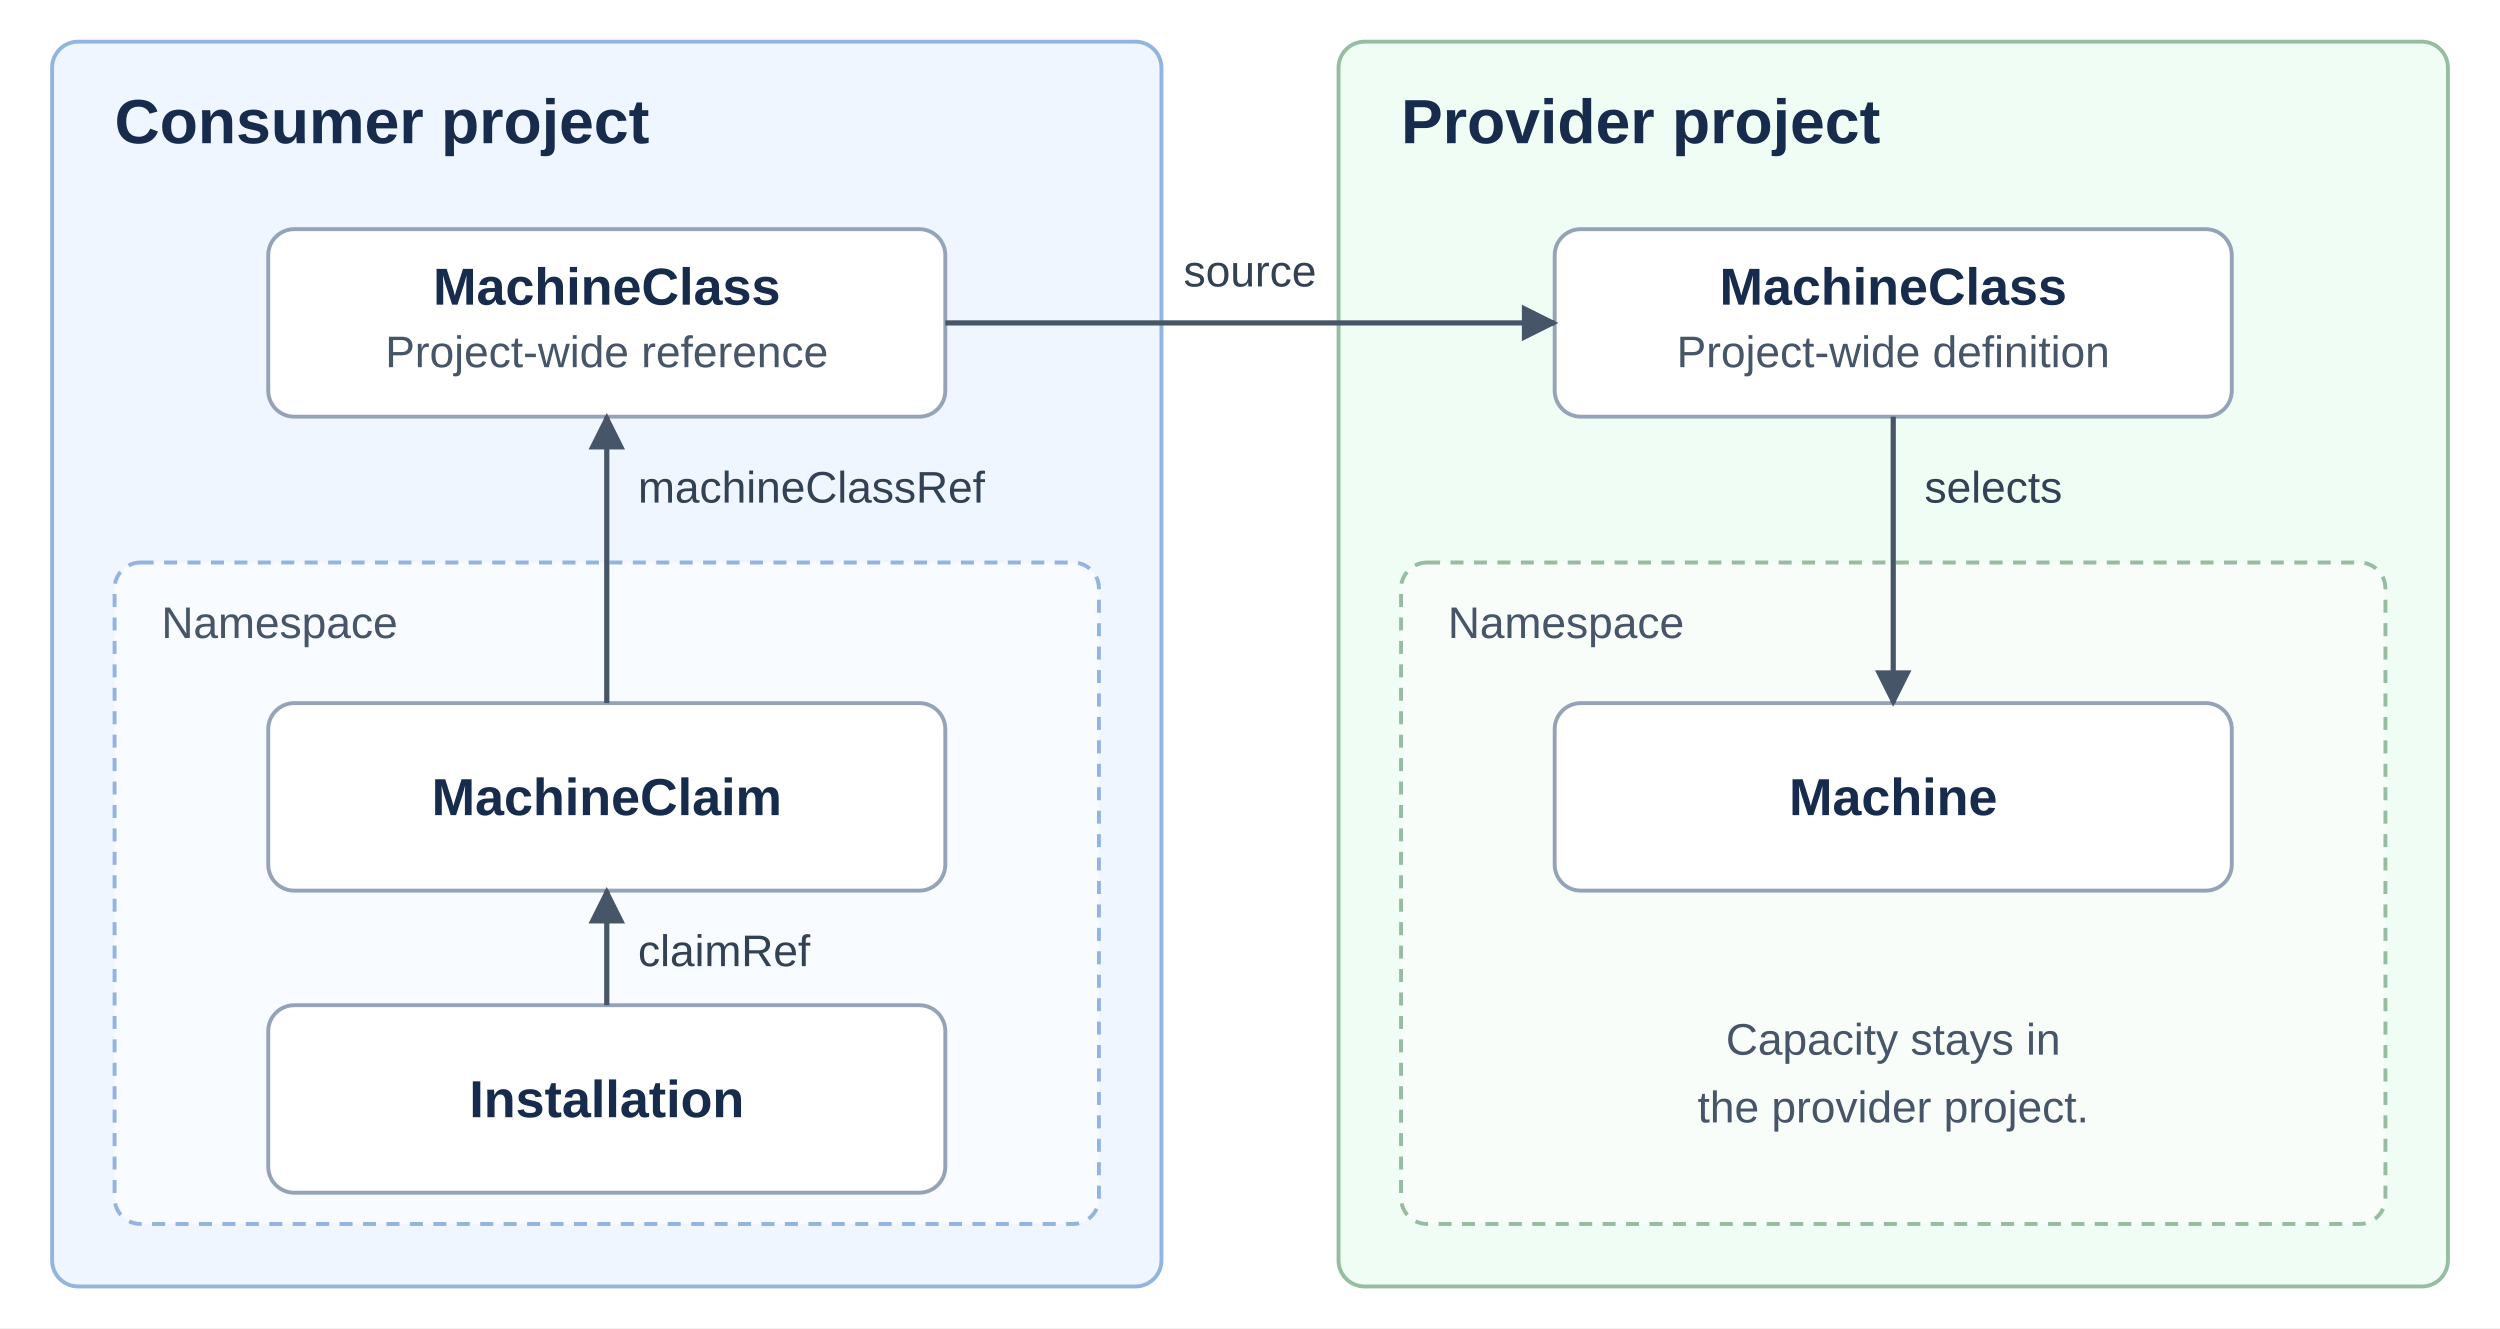
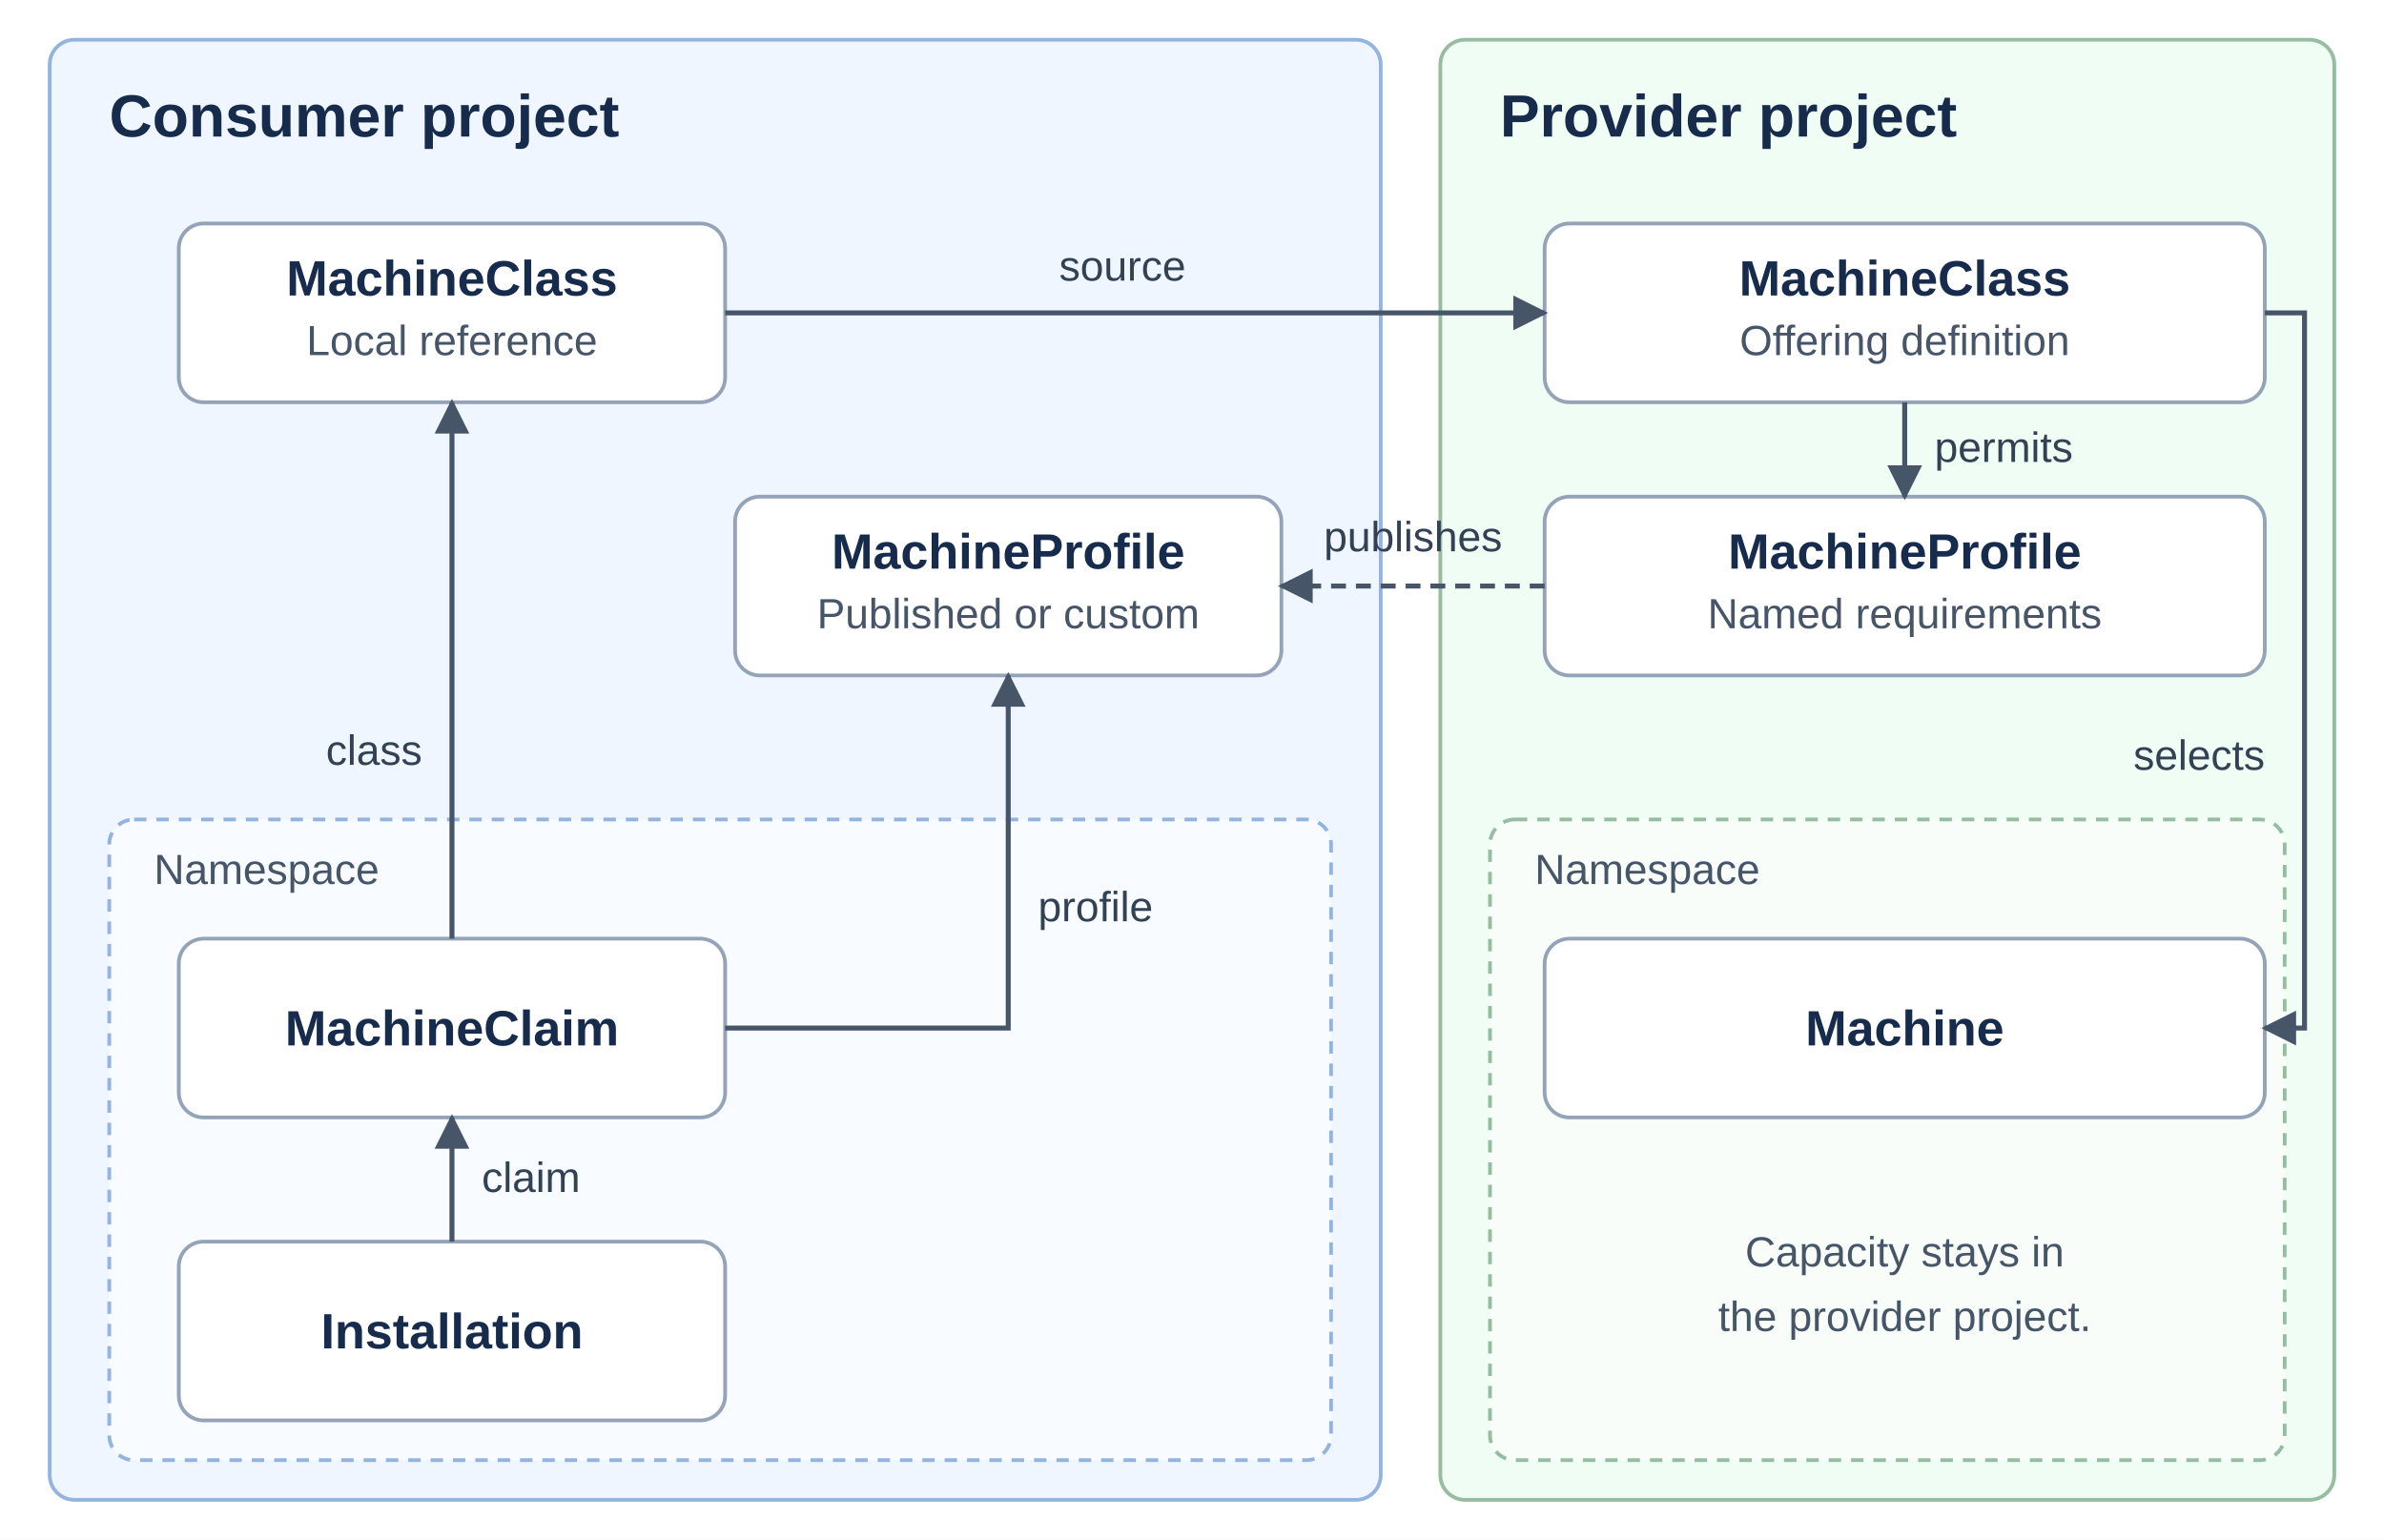
- <svg xmlns="http://www.w3.org/2000/svg" width="960" height="510" viewBox="0 0 960 510" role="img" aria-labelledby="title description">
+ <svg xmlns="http://www.w3.org/2000/svg" width="960" height="620" viewBox="0 0 960 620" role="img" aria-labelledby="title description">
  <defs>
    <marker id="arrow" viewBox="0 0 10 10" refX="9" refY="5" markerWidth="7" markerHeight="7" orient="auto-start-reverse">
      <path d="M 0 0 L 10 5 L 0 10 z" fill="#475569" />
    </marker>
  </defs>
  <style>
    text { font-family: Arial, Helvetica, sans-serif; fill: #172b4d; }
    .heading { font-size: 24px; font-weight: 700; }
    .label { font-size: 20px; font-weight: 700; }
    .detail { font-size: 17px; fill: #475569; }
    .edge { font-size: 17px; fill: #334155; }
    .line { fill: none; stroke: #475569; stroke-width: 2; marker-end: url(#arrow); }
  </style>
-   <rect width="960" height="510" fill="white" />
-   <rect x="20" y="16" width="426" height="478" rx="10" fill="#eff6ff" stroke="#93b4df" stroke-width="1.5" />
-   <rect x="514" y="16" width="426" height="478" rx="10" fill="#f0fdf4" stroke="#96bda1" stroke-width="1.5" />
+   <rect width="960" height="620" fill="white" />
+   <rect x="20" y="16" width="536" height="588" rx="10" fill="#eff6ff" stroke="#93b4df" stroke-width="1.5" />
+   <rect x="580" y="16" width="360" height="588" rx="10" fill="#f0fdf4" stroke="#96bda1" stroke-width="1.5" />
  <text x="44" y="55" class="heading" text-anchor="start">Consumer project</text>
-   <text x="538" y="55" class="heading" text-anchor="start">Provider project</text>
-   <rect x="103" y="88" width="260" height="72" rx="10" fill="#ffffff" stroke="#94a3b8" stroke-width="1.5" />
-   <text x="233.0" y="117" class="label" text-anchor="middle">MachineClass</text>
-   <text x="233.0" y="141" class="detail" text-anchor="middle">Project-wide reference</text>
-   <rect x="597" y="88" width="260" height="72" rx="10" fill="#ffffff" stroke="#94a3b8" stroke-width="1.5" />
-   <text x="727.0" y="117" class="label" text-anchor="middle">MachineClass</text>
-   <text x="727.0" y="141" class="detail" text-anchor="middle">Project-wide definition</text>
-   <path d="M 363 124 L 597 124" class="line" />
-   <text x="480" y="110" class="edge" text-anchor="middle">source</text>
-   <rect x="44" y="216" width="378" height="254" rx="10" fill="#f8fbff" stroke="#93b4df" stroke-width="1.5" stroke-dasharray="5 4" />
-   <rect x="538" y="216" width="378" height="254" rx="10" fill="#f8fdf9" stroke="#96bda1" stroke-width="1.5" stroke-dasharray="5 4" />
-   <text x="62" y="245" class="detail" text-anchor="start">Namespace</text>
-   <text x="556" y="245" class="detail" text-anchor="start">Namespace</text>
-   <rect x="103" y="270" width="260" height="72" rx="10" fill="#ffffff" stroke="#94a3b8" stroke-width="1.5" />
-   <text x="233.0" y="313" class="label" text-anchor="middle">MachineClaim</text>
-   <rect x="103" y="386" width="260" height="72" rx="10" fill="#ffffff" stroke="#94a3b8" stroke-width="1.5" />
-   <text x="233.0" y="429" class="label" text-anchor="middle">Installation</text>
-   <rect x="597" y="270" width="260" height="72" rx="10" fill="#ffffff" stroke="#94a3b8" stroke-width="1.5" />
-   <text x="727.0" y="313" class="label" text-anchor="middle">Machine</text>
-   <path d="M 233 270 L 233 160" class="line" />
-   <text x="245" y="193" class="edge" text-anchor="start">machineClassRef</text>
-   <path d="M 233 386 L 233 342" class="line" />
-   <text x="245" y="371" class="edge" text-anchor="start">claimRef</text>
-   <path d="M 727 160 L 727 270" class="line" />
-   <text x="739" y="193" class="edge" text-anchor="start">selects</text>
-   <text x="727" y="405" class="detail" text-anchor="middle">Capacity stays in</text>
-   <text x="727" y="431" class="detail" text-anchor="middle">the provider project.</text>
+   <text x="604" y="55" class="heading" text-anchor="start">Provider project</text>
+   <rect x="72" y="90" width="220" height="72" rx="10" fill="#ffffff" stroke="#94a3b8" stroke-width="1.5" />
+   <text x="182.0" y="119" class="label" text-anchor="middle">MachineClass</text>
+   <text x="182.0" y="143" class="detail" text-anchor="middle">Local reference</text>
+   <rect x="622" y="90" width="290" height="72" rx="10" fill="#ffffff" stroke="#94a3b8" stroke-width="1.5" />
+   <text x="767.0" y="119" class="label" text-anchor="middle">MachineClass</text>
+   <text x="767.0" y="143" class="detail" text-anchor="middle">Offering definition</text>
+   <rect x="296" y="200" width="220" height="72" rx="10" fill="#ffffff" stroke="#94a3b8" stroke-width="1.5" />
+   <text x="406.0" y="229" class="label" text-anchor="middle">MachineProfile</text>
+   <text x="406.0" y="253" class="detail" text-anchor="middle">Published or custom</text>
+   <rect x="622" y="200" width="290" height="72" rx="10" fill="#ffffff" stroke="#94a3b8" stroke-width="1.5" />
+   <text x="767.0" y="229" class="label" text-anchor="middle">MachineProfile</text>
+   <text x="767.0" y="253" class="detail" text-anchor="middle">Named requirements</text>
+   <path d="M 292 126 L 622 126" class="line" />
+   <text x="452" y="113" class="edge" text-anchor="middle">source</text>
+   <path d="M 622 236 L 516 236" class="line" stroke-dasharray="6 4" />
+   <text x="569" y="222" class="edge" text-anchor="middle">publishes</text>
+   <path d="M 767 162 L 767 200" class="line" />
+   <text x="779" y="186" class="edge" text-anchor="start">permits</text>
+   <rect x="44" y="330" width="492" height="258" rx="10" fill="#f8fbff" stroke="#93b4df" stroke-width="1.5" stroke-dasharray="5 4" />
+   <rect x="600" y="330" width="320" height="258" rx="10" fill="#f8fdf9" stroke="#96bda1" stroke-width="1.5" stroke-dasharray="5 4" />
+   <text x="62" y="356" class="detail" text-anchor="start">Namespace</text>
+   <text x="618" y="356" class="detail" text-anchor="start">Namespace</text>
+   <rect x="72" y="378" width="220" height="72" rx="10" fill="#ffffff" stroke="#94a3b8" stroke-width="1.5" />
+   <text x="182.0" y="421" class="label" text-anchor="middle">MachineClaim</text>
+   <rect x="72" y="500" width="220" height="72" rx="10" fill="#ffffff" stroke="#94a3b8" stroke-width="1.5" />
+   <text x="182.0" y="543" class="label" text-anchor="middle">Installation</text>
+   <rect x="622" y="378" width="290" height="72" rx="10" fill="#ffffff" stroke="#94a3b8" stroke-width="1.5" />
+   <text x="767.0" y="421" class="label" text-anchor="middle">Machine</text>
+   <path d="M 182 378 L 182 162" class="line" />
+   <text x="170" y="308" class="edge" text-anchor="end">class</text>
+   <path d="M 292 414 L 406 414 L 406 272" class="line" />
+   <text x="418" y="371" class="edge" text-anchor="start">profile</text>
+   <path d="M 182 500 L 182 450" class="line" />
+   <text x="194" y="480" class="edge" text-anchor="start">claim</text>
+   <path d="M 912 126 L 928 126 L 928 414 L 912 414" class="line" />
+   <text x="912" y="310" class="edge" text-anchor="end">selects</text>
+   <text x="767" y="510" class="detail" text-anchor="middle">Capacity stays in</text>
+   <text x="767" y="536" class="detail" text-anchor="middle">the provider project.</text>
</svg>
